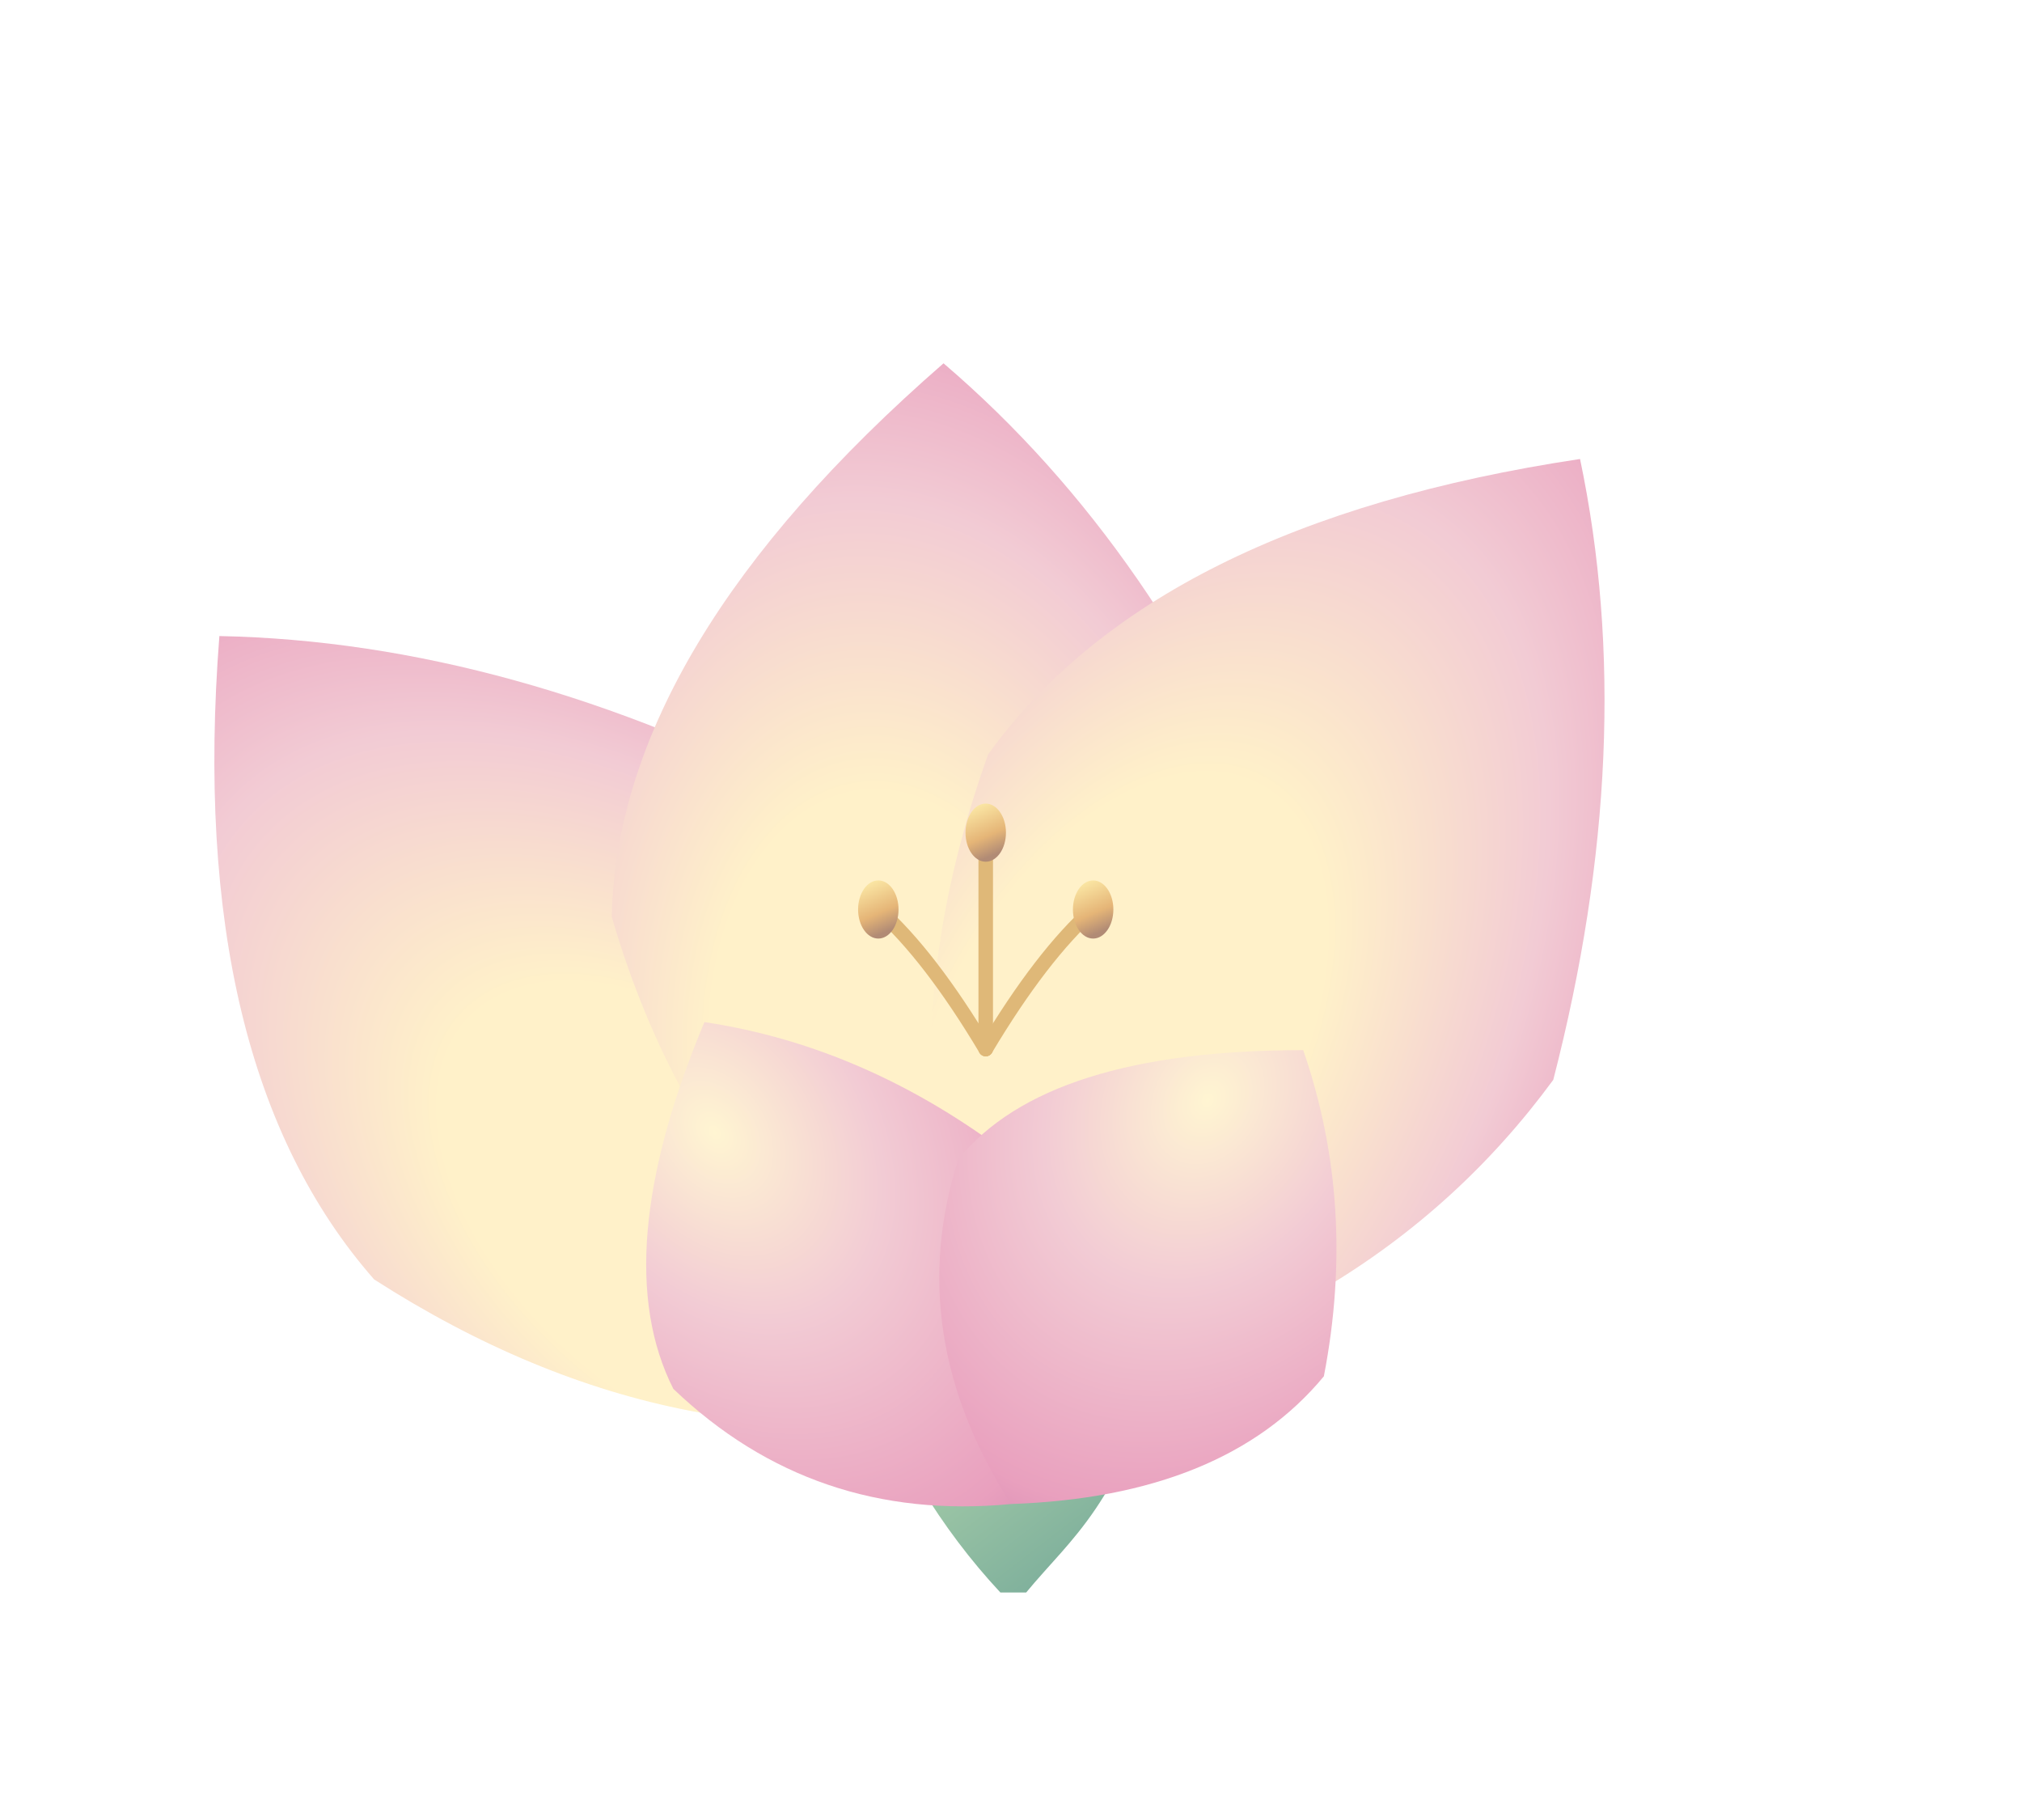
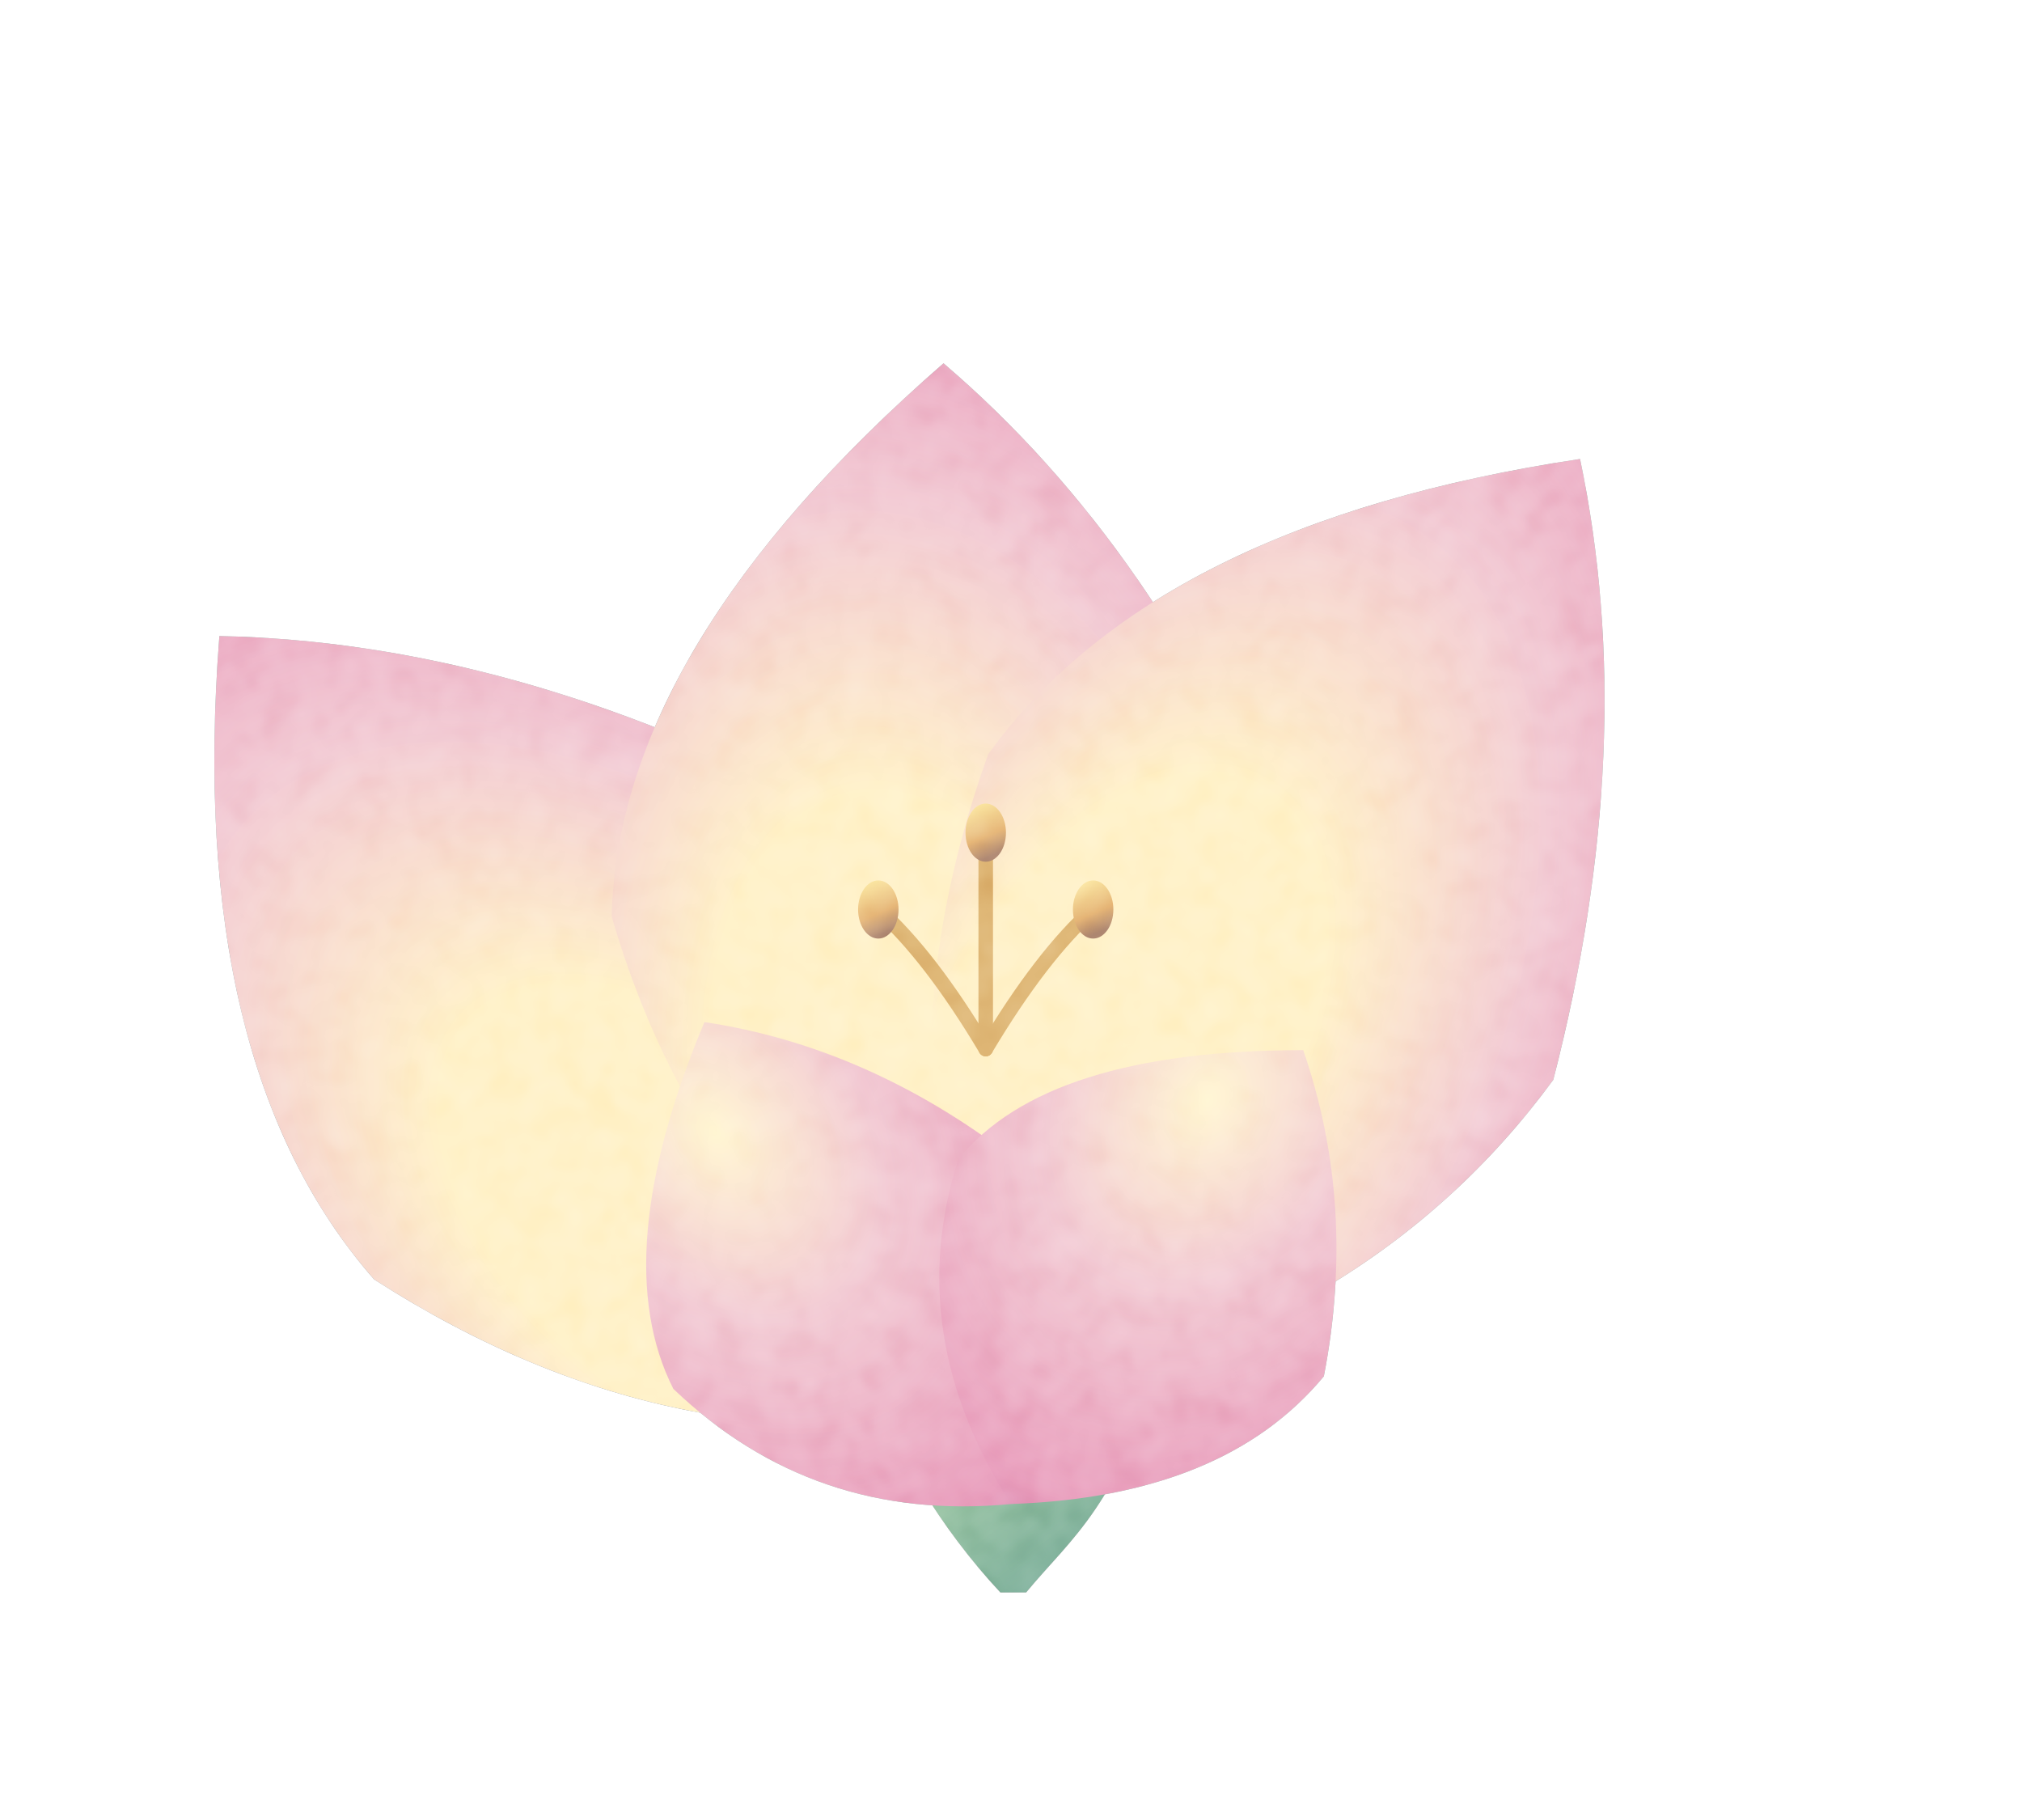
<svg xmlns="http://www.w3.org/2000/svg" width="160" height="144" viewBox="0 0 160 144" role="img">
  <defs>
    <radialGradient id="ivory" cx="47%" cy="74%" r="91%">
      <stop offset="0" stop-color="#fff7d1" />
      <stop offset="0.38" stop-color="#fff1c9" />
      <stop offset="0.66" stop-color="#f2cbd4" />
      <stop offset="0.89" stop-color="#e9a0be" />
      <stop offset="1" stop-color="#cc80ad" />
    </radialGradient>
    <radialGradient id="silk" cx="39%" cy="67%" r="89%">
      <stop offset="0" stop-color="#fff1c9" />
      <stop offset="0.3" stop-color="#fff1c9" />
      <stop offset="0.62" stop-color="#f2cbd4" />
      <stop offset="0.87" stop-color="#e9a0be" />
      <stop offset="1" stop-color="#cc80ad" />
    </radialGradient>
    <radialGradient id="edge" cx="54%" cy="24%" r="88%">
      <stop offset="0" stop-color="#fff1c9" />
      <stop offset="0.33" stop-color="#f2cbd4" />
      <stop offset="0.73" stop-color="#e9a0be" />
      <stop offset="1" stop-color="#cc80ad" />
    </radialGradient>
    <radialGradient id="back" cx="45%" cy="73%" r="86%">
      <stop offset="0" stop-color="#f2cbd4" />
      <stop offset="0.52" stop-color="#e9a0be" />
      <stop offset="1" stop-color="#cc80ad" />
    </radialGradient>
    <radialGradient id="fold" cx="44%" cy="17%" r="100%">
      <stop offset="0" stop-color="#fff5d2" />
      <stop offset="0.36" stop-color="#f2cbd4" />
      <stop offset="0.79" stop-color="#e9a0be" />
      <stop offset="1" stop-color="#cc80ad" />
    </radialGradient>
    <linearGradient id="green" x1="0" y1="0" x2=".8" y2="1">
      <stop stop-color="#d6e5b7" />
      <stop offset=".55" stop-color="#9ac4a5" />
      <stop offset="1" stop-color="#77aa99" />
    </linearGradient>
    <linearGradient id="pollen" x2=".3" y2="1">
      <stop stop-color="#fff0ad" />
      <stop offset=".66" stop-color="#e5b577" />
      <stop offset="1" stop-color="#b18b75" />
    </linearGradient>
+     <filter id="paper" x="-2%" y="-2%" width="104%" height="104%" color-interpolation-filters="sRGB">
+       <feTurbulence type="fractalNoise" baseFrequency="0.39" numOctaves="2" seed="19" />
+       <feColorMatrix values=".23 .17 .10 0 .25  .23 .17 .10 0 .25  .23 .17 .10 0 .25  0 0 0 0 1" />
+       <feBlend in2="SourceGraphic" mode="soft-light" />
+       <feComposite in2="SourceGraphic" operator="in" />
+     </filter>
  </defs>
-   <g transform="translate(80 126) scale(12 23)">
-     <path d="M-1 -.8Q-.41 -.37 -.51 -1Q-.13 -.65 0 -.52Q.38 -.74 .58 -1Q.57 -.58 1 -.83C.72 -.30 .40 -.19 .10 0L-.07 0Q-.66 -.33 -1 -.8Z" fill="url(#green)" />
-   </g>
-   <g transform="translate(80 111) rotate(-48) scale(26.46 83)">
-     <path d="M0 0Q-.82 -.18 -1 -.53Q-.90 -.80 .12 -1.05Q.69 -.84 .95 -.52Q.83 -.22 0 0Z" fill="url(#silk)" />
-   </g>
-   <g transform="translate(80 111) rotate(-6) scale(27.4 78.44)">
-     <path d="M0 0Q-.82 -.18 -1 -.53Q-.90 -.80 .12 -1.05Q.69 -.84 .95 -.52Q.83 -.22 0 0Z" fill="url(#silk)" />
-   </g>
-   <g transform="translate(80 111) rotate(29) scale(26.46 83)">
-     <path d="M0 0Q-.82 -.18 -1 -.53Q-.90 -.80 .12 -1.05Q.69 -.84 .95 -.52Q.83 -.22 0 0Z" fill="url(#silk)" />
-   </g>
-   <path d="M78 83Q73.58 75.6 69.5 71.96" fill="none" stroke="#dfb878" stroke-width="1.15" stroke-linecap="round" />
-   <ellipse cx="69.5" cy="71.96" rx="1.6" ry="2.3" fill="url(#pollen)" />
-   <path d="M78 83Q78 71.53 78 65.88" fill="none" stroke="#dfb878" stroke-width="1.15" stroke-linecap="round" />
-   <ellipse cx="78" cy="65.88" rx="1.6" ry="2.3" fill="url(#pollen)" />
-   <path d="M78 83Q82.42 75.6 86.5 71.96" fill="none" stroke="#dfb878" stroke-width="1.15" stroke-linecap="round" />
-   <ellipse cx="86.5" cy="71.96" rx="1.6" ry="2.3" fill="url(#pollen)" />
-   <g transform="translate(80 119) rotate(-35) scale(16.66 43)">
-     <path d="M0 0Q-.82 -.18 -1 -.53Q-.90 -.80 .12 -1.05Q.69 -.84 .95 -.52Q.83 -.22 0 0Z" fill="url(#fold)" />
-   </g>
-   <g transform="translate(80 119) rotate(30) scale(17.25 40.63)">
-     <path d="M0 0Q-.82 -.18 -1 -.53Q-.90 -.80 .12 -1.05Q.69 -.84 .95 -.52Q.83 -.22 0 0Z" fill="url(#fold)" />
+   <g filter="url(#paper)">
+     <g transform="translate(80 126) scale(12 23)">
+       <path d="M-1 -.8Q-.41 -.37 -.51 -1Q-.13 -.65 0 -.52Q.38 -.74 .58 -1Q.57 -.58 1 -.83C.72 -.30 .40 -.19 .10 0L-.07 0Q-.66 -.33 -1 -.8Z" fill="url(#green)" />
+     </g>
+     <g transform="translate(80 111) rotate(-48) scale(26.46 83)">
+       <path d="M0 0Q-.82 -.18 -1 -.53Q-.90 -.80 .12 -1.05Q.69 -.84 .95 -.52Q.83 -.22 0 0Z" fill="url(#silk)" />
+     </g>
+     <g transform="translate(80 111) rotate(-6) scale(27.4 78.44)">
+       <path d="M0 0Q-.82 -.18 -1 -.53Q-.90 -.80 .12 -1.05Q.69 -.84 .95 -.52Q.83 -.22 0 0Z" fill="url(#silk)" />
+     </g>
+     <g transform="translate(80 111) rotate(29) scale(26.46 83)">
+       <path d="M0 0Q-.82 -.18 -1 -.53Q-.90 -.80 .12 -1.05Q.69 -.84 .95 -.52Q.83 -.22 0 0Z" fill="url(#silk)" />
+     </g>
+     <path d="M78 83Q73.58 75.6 69.5 71.96" fill="none" stroke="#dfb878" stroke-width="1.15" stroke-linecap="round" />
+     <ellipse cx="69.5" cy="71.96" rx="1.6" ry="2.3" fill="url(#pollen)" />
+     <path d="M78 83Q78 71.53 78 65.88" fill="none" stroke="#dfb878" stroke-width="1.15" stroke-linecap="round" />
+     <ellipse cx="78" cy="65.88" rx="1.6" ry="2.3" fill="url(#pollen)" />
+     <path d="M78 83Q82.42 75.6 86.5 71.96" fill="none" stroke="#dfb878" stroke-width="1.15" stroke-linecap="round" />
+     <ellipse cx="86.5" cy="71.96" rx="1.6" ry="2.3" fill="url(#pollen)" />
+     <g transform="translate(80 119) rotate(-35) scale(16.66 43)">
+       <path d="M0 0Q-.82 -.18 -1 -.53Q-.90 -.80 .12 -1.05Q.69 -.84 .95 -.52Q.83 -.22 0 0Z" fill="url(#fold)" />
+     </g>
+     <g transform="translate(80 119) rotate(30) scale(17.25 40.63)">
+       <path d="M0 0Q-.82 -.18 -1 -.53Q-.90 -.80 .12 -1.05Q.69 -.84 .95 -.52Q.83 -.22 0 0Z" fill="url(#fold)" />
+     </g>
  </g>
</svg>
